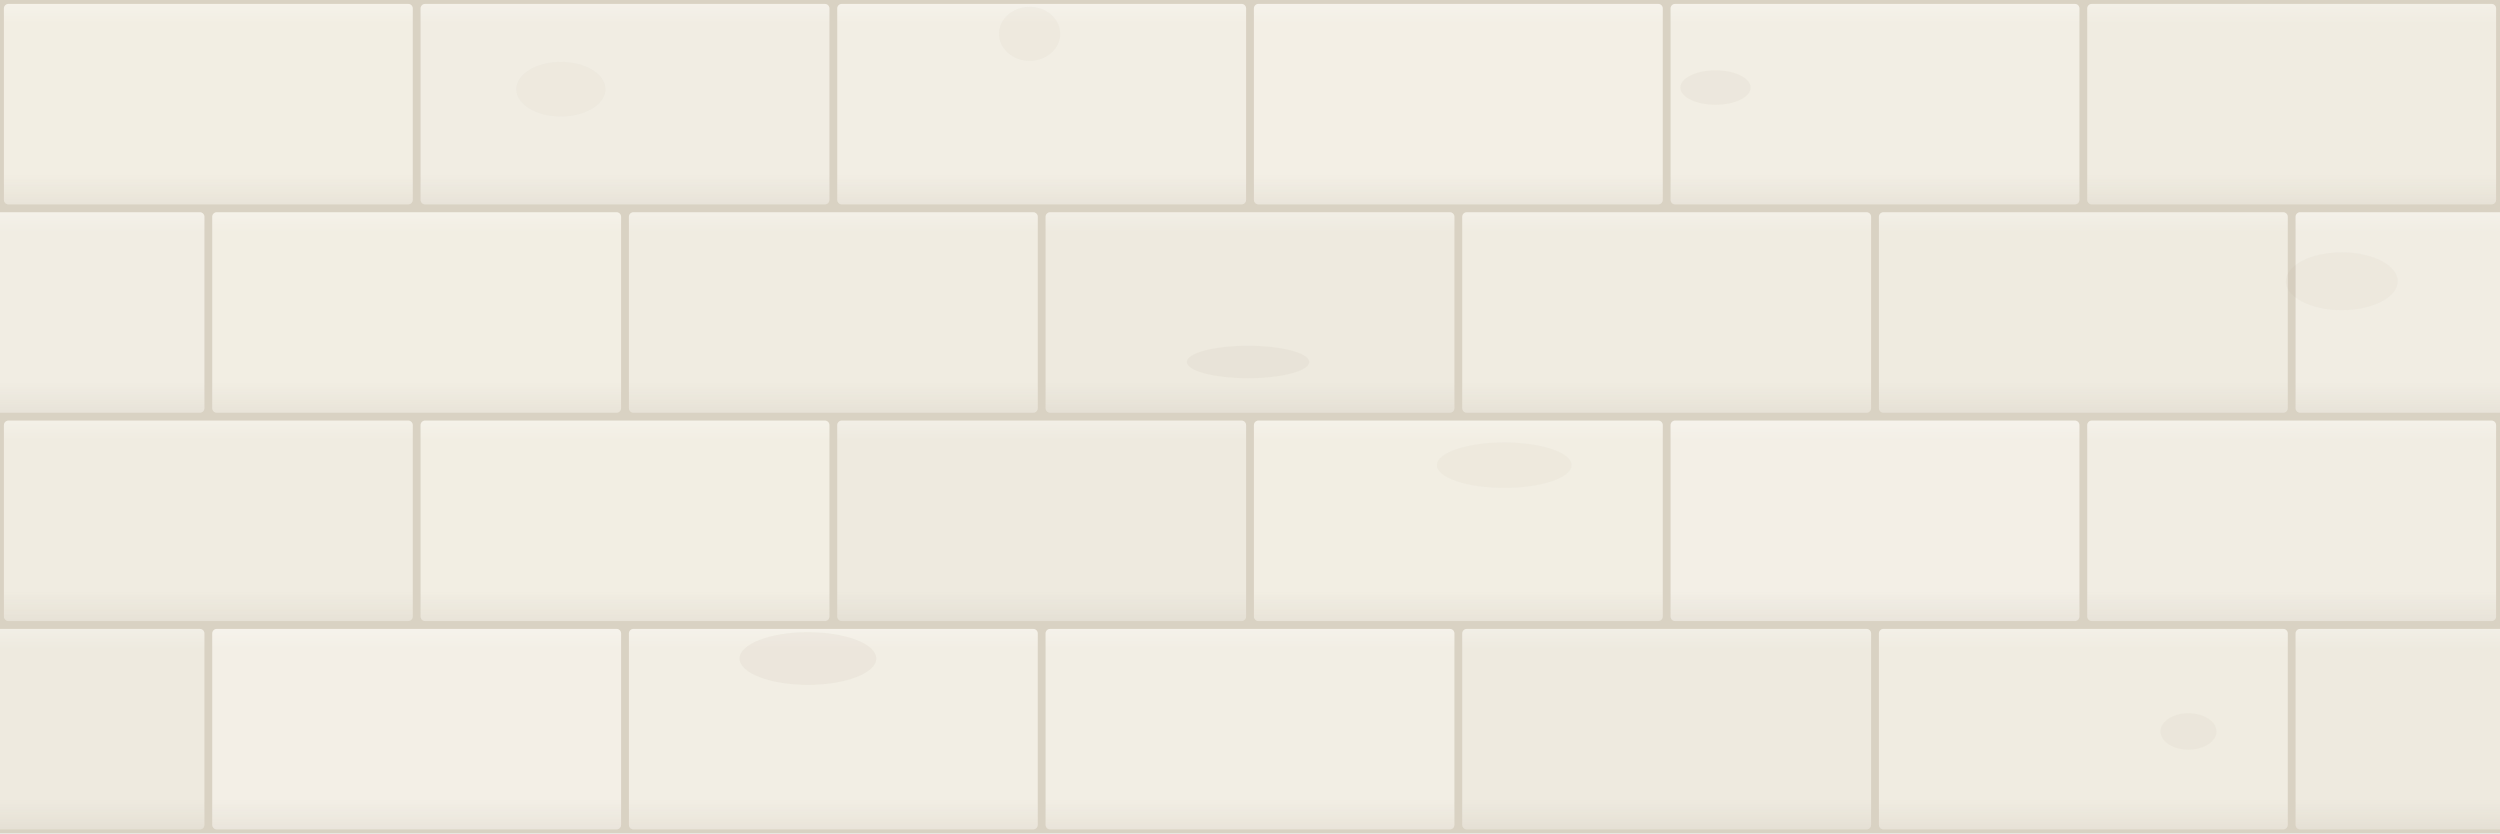
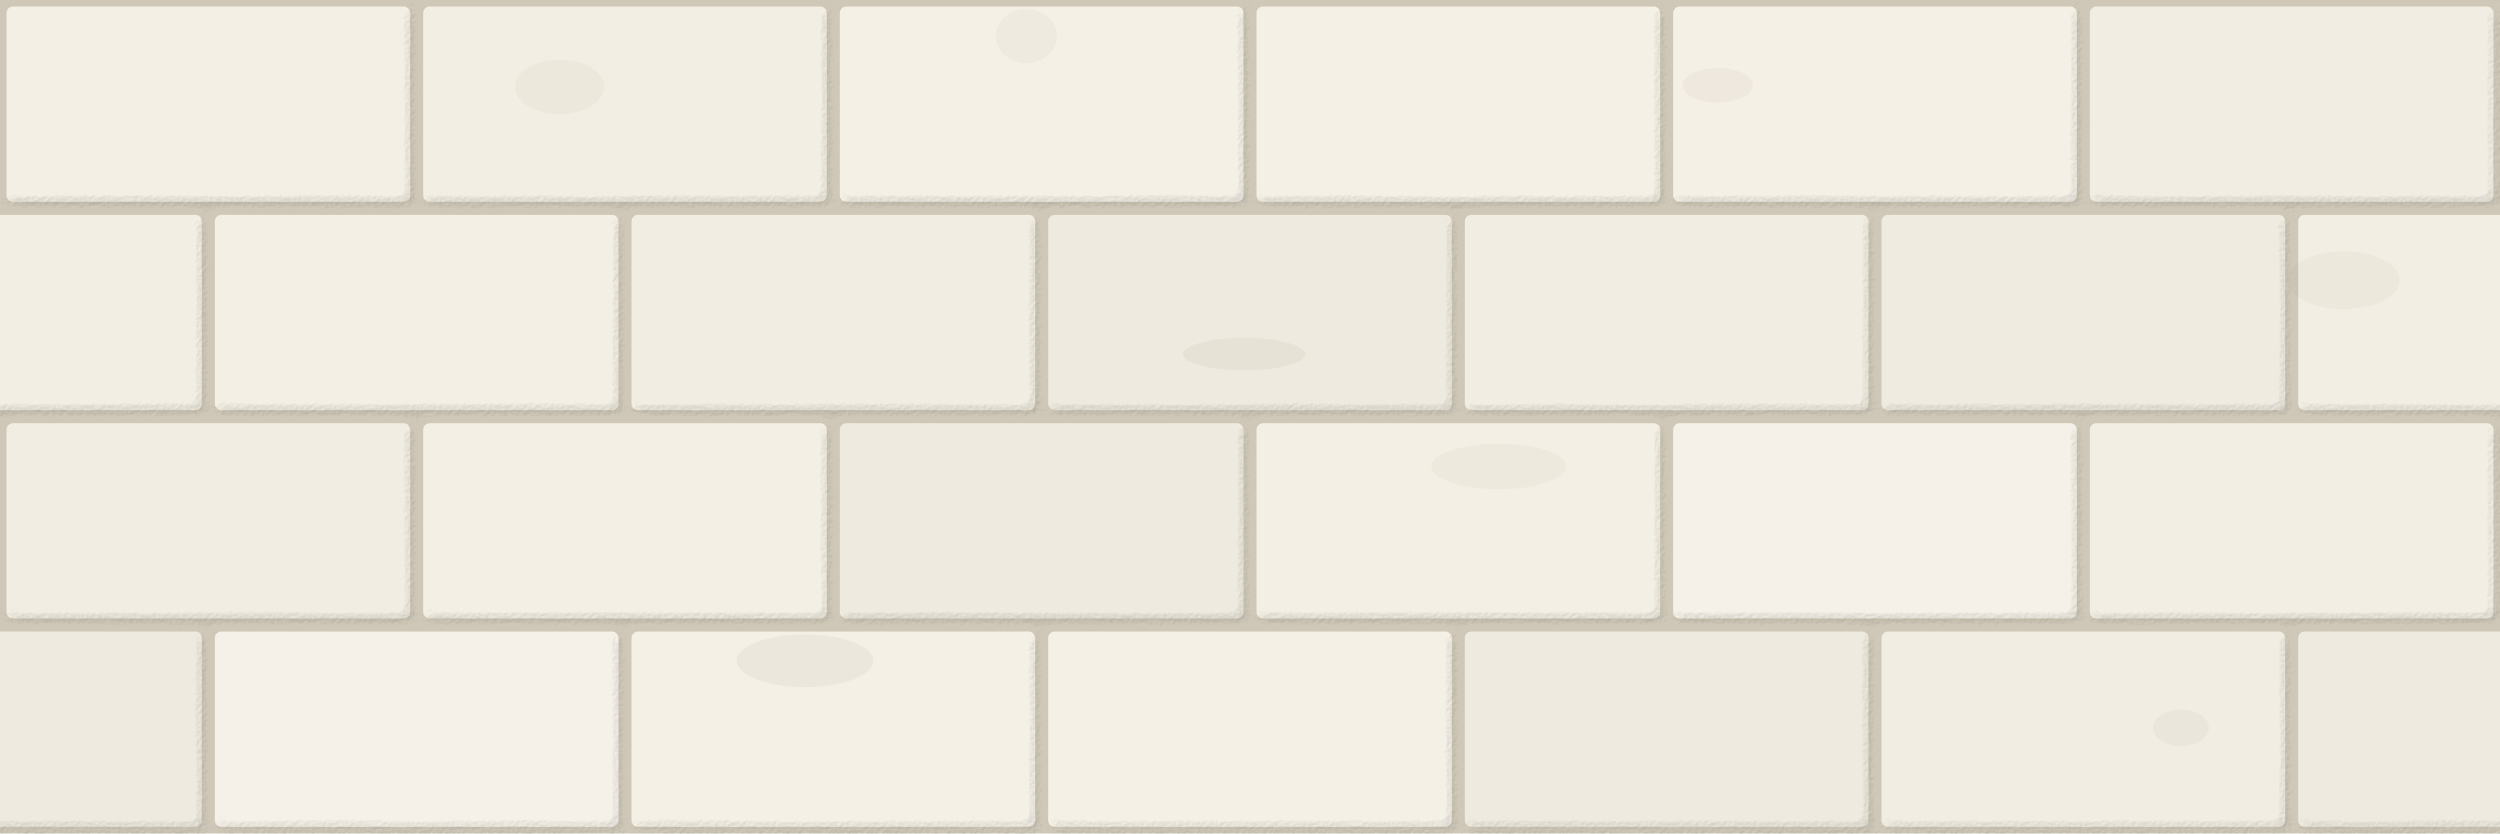
<svg xmlns="http://www.w3.org/2000/svg" width="768" height="256" viewBox="0 0 768 256">
  <defs>
-     <linearGradient id="g" x1="0" y1="0" x2="0" y2="1">
-       <stop offset="0" stop-color="#fff" stop-opacity=".22" />
-       <stop offset=".1" stop-color="#fff" stop-opacity="0" />
-       <stop offset=".85" stop-color="#6b5d4a" stop-opacity="0" />
-       <stop offset="1" stop-color="#6b5d4a" stop-opacity=".07" />
-     </linearGradient>
+     <filter id="lit" filterUnits="userSpaceOnUse" x="-14" y="-14" width="796" height="284" color-interpolation-filters="sRGB">
+       <feGaussianBlur in="SourceGraphic" stdDeviation="1.7" result="soft" />
+       <feColorMatrix in="soft" type="matrix" values="0 0 0 0 0  0 0 0 0 0  0 0 0 0 0  1 0 0 0 0" result="h" />
+       <feTurbulence type="fractalNoise" baseFrequency="0.85" numOctaves="3" seed="4" result="pits" />
+       <feColorMatrix in="pits" type="matrix" values="0 0 0 0 0  0 0 0 0 0  0 0 0 0 0  1 0 0 0 0" result="pitsA" />
+       <feTurbulence type="fractalNoise" baseFrequency="0.035" numOctaves="2" seed="9" result="warp" />
+       <feColorMatrix in="warp" type="matrix" values="0 0 0 0 0  0 0 0 0 0  0 0 0 0 0  1 0 0 0 0" result="warpA" />
+       <feComposite in="h" in2="pitsA" operator="arithmetic" k1="0" k2="1" k3="0.16" k4="0" result="h2" />
+       <feComposite in="h2" in2="warpA" operator="arithmetic" k1="0" k2="1" k3="0.10" k4="0" result="h3" />
+       <feDiffuseLighting in="h3" surfaceScale="2.2" diffuseConstant="1.05" lighting-color="#ffffff" result="light">
+         <feDistantLight azimuth="235" elevation="50" />
+       </feDiffuseLighting>
+       <feComponentTransfer in="light" result="bright">
+         <feFuncR type="linear" slope="1.27" />
+         <feFuncG type="linear" slope="1.27" />
+         <feFuncB type="linear" slope="1.27" />
+       </feComponentTransfer>
+       <feComponentTransfer in="bright">
+         <feFuncR type="linear" slope="0.32" intercept="0.68" />
+         <feFuncG type="linear" slope="0.32" intercept="0.68" />
+         <feFuncB type="linear" slope="0.32" intercept="0.68" />
+       </feComponentTransfer>
+     </filter>
  </defs>
-   <rect width="768" height="256" fill="#d9d2c3" />
-   <rect x="1.2" y="1.2" width="125.6" height="61.6" rx="1.4" fill="#f2eee3" />
-   <rect x="1.2" y="1.2" width="125.6" height="61.6" rx="1.4" fill="url(#g)" />
-   <rect x="129.2" y="1.2" width="125.6" height="61.6" rx="1.4" fill="#f1ede3" />
-   <rect x="129.2" y="1.2" width="125.6" height="61.6" rx="1.4" fill="url(#g)" />
-   <ellipse cx="172.3" cy="27.4" rx="13.7" ry="8.4" fill="#8f7f66" opacity="0.041" />
-   <rect x="257.2" y="1.2" width="125.6" height="61.6" rx="1.4" fill="#f2eee4" />
-   <rect x="257.2" y="1.2" width="125.6" height="61.6" rx="1.4" fill="url(#g)" />
-   <ellipse cx="316.3" cy="10.4" rx="9.4" ry="8.3" fill="#8f7f66" opacity="0.047" />
-   <rect x="385.2" y="1.2" width="125.6" height="61.6" rx="1.4" fill="#f3efe5" />
-   <rect x="385.2" y="1.2" width="125.6" height="61.6" rx="1.4" fill="url(#g)" />
-   <rect x="513.2" y="1.2" width="125.6" height="61.6" rx="1.4" fill="#f2eee4" />
-   <rect x="513.2" y="1.2" width="125.6" height="61.6" rx="1.4" fill="url(#g)" />
-   <ellipse cx="527.0" cy="26.9" rx="10.8" ry="5.3" fill="#8f7f66" opacity="0.059" />
-   <rect x="641.2" y="1.2" width="125.6" height="61.6" rx="1.4" fill="#f0ece1" />
-   <rect x="641.2" y="1.2" width="125.6" height="61.6" rx="1.4" fill="url(#g)" />
-   <rect x="65.2" y="65.2" width="125.6" height="61.6" rx="1.4" fill="#f2eee3" />
-   <rect x="65.2" y="65.2" width="125.6" height="61.6" rx="1.4" fill="url(#g)" />
-   <rect x="193.2" y="65.2" width="125.6" height="61.6" rx="1.4" fill="#f0ece1" />
-   <rect x="193.2" y="65.2" width="125.6" height="61.6" rx="1.4" fill="url(#g)" />
-   <rect x="321.2" y="65.2" width="125.6" height="61.6" rx="1.4" fill="#eeeadf" />
-   <rect x="321.2" y="65.2" width="125.6" height="61.6" rx="1.4" fill="url(#g)" />
-   <ellipse cx="383.4" cy="111.2" rx="18.8" ry="5.0" fill="#8f7f66" opacity="0.062" />
-   <rect x="449.2" y="65.2" width="125.6" height="61.6" rx="1.4" fill="#f0ece1" />
-   <rect x="449.2" y="65.2" width="125.6" height="61.6" rx="1.4" fill="url(#g)" />
-   <rect x="577.2" y="65.2" width="125.6" height="61.6" rx="1.4" fill="#efebe0" />
-   <rect x="577.2" y="65.2" width="125.6" height="61.6" rx="1.4" fill="url(#g)" />
-   <rect x="705.2" y="65.2" width="125.6" height="61.6" rx="1.4" fill="#f1ede3" />
-   <rect x="705.2" y="65.2" width="125.6" height="61.6" rx="1.4" fill="url(#g)" />
-   <ellipse cx="719.4" cy="86.4" rx="17.2" ry="8.9" fill="#8f7f66" opacity="0.043" />
-   <rect x="-62.8" y="65.2" width="125.6" height="61.6" rx="1.4" fill="#f1ede3" />
-   <rect x="-62.8" y="65.2" width="125.6" height="61.6" rx="1.4" fill="url(#g)" />
-   <ellipse cx="-48.6" cy="86.4" rx="17.2" ry="8.9" fill="#8f7f66" opacity="0.043" />
-   <rect x="1.2" y="129.2" width="125.6" height="61.6" rx="1.4" fill="#f0ece1" />
-   <rect x="1.2" y="129.2" width="125.6" height="61.6" rx="1.4" fill="url(#g)" />
-   <rect x="129.2" y="129.2" width="125.6" height="61.6" rx="1.4" fill="#f2eee3" />
-   <rect x="129.2" y="129.2" width="125.6" height="61.6" rx="1.4" fill="url(#g)" />
-   <rect x="257.2" y="129.2" width="125.6" height="61.6" rx="1.4" fill="#eeeadf" />
-   <rect x="257.2" y="129.2" width="125.6" height="61.6" rx="1.4" fill="url(#g)" />
-   <rect x="385.2" y="129.2" width="125.6" height="61.6" rx="1.4" fill="#f2eee3" />
-   <rect x="385.2" y="129.2" width="125.6" height="61.6" rx="1.4" fill="url(#g)" />
-   <ellipse cx="462.1" cy="142.9" rx="20.7" ry="7.0" fill="#8f7f66" opacity="0.043" />
-   <rect x="513.2" y="129.2" width="125.6" height="61.6" rx="1.4" fill="#f3efe6" />
-   <rect x="513.2" y="129.2" width="125.6" height="61.6" rx="1.4" fill="url(#g)" />
-   <rect x="641.2" y="129.2" width="125.6" height="61.6" rx="1.4" fill="#f1ede3" />
-   <rect x="641.2" y="129.2" width="125.6" height="61.6" rx="1.4" fill="url(#g)" />
-   <rect x="65.2" y="193.2" width="125.6" height="61.6" rx="1.4" fill="#f3efe6" />
-   <rect x="65.2" y="193.2" width="125.6" height="61.6" rx="1.4" fill="url(#g)" />
-   <rect x="193.2" y="193.2" width="125.6" height="61.6" rx="1.4" fill="#f2eee4" />
-   <rect x="193.2" y="193.2" width="125.6" height="61.6" rx="1.4" fill="url(#g)" />
-   <ellipse cx="248.2" cy="202.3" rx="21.0" ry="8.1" fill="#8f7f66" opacity="0.069" />
-   <rect x="321.2" y="193.2" width="125.6" height="61.6" rx="1.4" fill="#f2eee4" />
-   <rect x="321.2" y="193.2" width="125.6" height="61.6" rx="1.4" fill="url(#g)" />
-   <rect x="449.2" y="193.2" width="125.6" height="61.6" rx="1.4" fill="#eeeadf" />
-   <rect x="449.2" y="193.2" width="125.6" height="61.6" rx="1.4" fill="url(#g)" />
-   <rect x="577.2" y="193.2" width="125.6" height="61.6" rx="1.4" fill="#f0ece1" />
-   <rect x="577.2" y="193.2" width="125.6" height="61.6" rx="1.4" fill="url(#g)" />
-   <ellipse cx="672.3" cy="224.7" rx="8.6" ry="5.6" fill="#8f7f66" opacity="0.052" />
-   <rect x="705.2" y="193.2" width="125.6" height="61.6" rx="1.4" fill="#eeeadf" />
-   <rect x="705.2" y="193.2" width="125.6" height="61.6" rx="1.4" fill="url(#g)" />
-   <rect x="-62.8" y="193.2" width="125.6" height="61.6" rx="1.4" fill="#eeeadf" />
-   <rect x="-62.8" y="193.2" width="125.6" height="61.6" rx="1.4" fill="url(#g)" />
+   <rect width="768" height="256" fill="#cfc8b8" />
+   <rect x="2.0" y="2.0" width="124.0" height="60.0" rx="2" fill="#f3efe4" />
+   <rect x="2.0" y="258.0" width="124.0" height="60.0" rx="2" fill="#f3efe4" />
+   <rect x="770.0" y="2.0" width="124.0" height="60.0" rx="2" fill="#f3efe4" />
+   <rect x="770.0" y="258.0" width="124.0" height="60.0" rx="2" fill="#f3efe4" />
+   <rect x="130.0" y="2.0" width="124.0" height="60.0" rx="2" fill="#f2eee3" />
+   <ellipse cx="171.9" cy="26.7" rx="13.7" ry="8.4" fill="#8f7f66" opacity="0.051" />
+   <rect x="130.0" y="258.0" width="124.0" height="60.0" rx="2" fill="#f2eee3" />
+   <ellipse cx="171.9" cy="282.7" rx="13.7" ry="8.4" fill="#8f7f66" opacity="0.051" />
+   <rect x="258.0" y="2.0" width="124.0" height="60.0" rx="2" fill="#f4f0e6" />
+   <ellipse cx="315.3" cy="11.1" rx="9.4" ry="8.3" fill="#8f7f66" opacity="0.057" />
+   <rect x="258.0" y="258.0" width="124.0" height="60.0" rx="2" fill="#f4f0e6" />
+   <ellipse cx="315.3" cy="267.1" rx="9.4" ry="8.3" fill="#8f7f66" opacity="0.057" />
+   <rect x="386.0" y="2.0" width="124.0" height="60.0" rx="2" fill="#f4f0e5" />
+   <rect x="386.0" y="258.0" width="124.0" height="60.0" rx="2" fill="#f4f0e5" />
+   <rect x="514.0" y="2.0" width="124.0" height="60.0" rx="2" fill="#f4f0e6" />
+   <ellipse cx="527.7" cy="26.2" rx="10.8" ry="5.3" fill="#8f7f66" opacity="0.069" />
+   <rect x="514.0" y="258.0" width="124.0" height="60.0" rx="2" fill="#f4f0e6" />
+   <ellipse cx="527.7" cy="282.2" rx="10.8" ry="5.3" fill="#8f7f66" opacity="0.069" />
+   <rect x="-126.0" y="2.0" width="124.0" height="60.0" rx="2" fill="#f1ede2" />
+   <rect x="-126.0" y="258.0" width="124.0" height="60.0" rx="2" fill="#f1ede2" />
+   <rect x="642.0" y="2.0" width="124.0" height="60.0" rx="2" fill="#f1ede2" />
+   <rect x="642.0" y="258.0" width="124.0" height="60.0" rx="2" fill="#f1ede2" />
+   <rect x="66.0" y="66.0" width="124.0" height="60.0" rx="2" fill="#f3efe4" />
+   <rect x="194.0" y="66.0" width="124.0" height="60.0" rx="2" fill="#f1ede2" />
+   <rect x="322.0" y="66.0" width="124.0" height="60.0" rx="2" fill="#eeeadf" />
+   <ellipse cx="382.2" cy="108.8" rx="18.8" ry="5.0" fill="#8f7f66" opacity="0.072" />
+   <rect x="450.0" y="66.0" width="124.0" height="60.0" rx="2" fill="#f1ede2" />
+   <rect x="578.0" y="66.0" width="124.0" height="60.0" rx="2" fill="#efebe0" />
+   <rect x="-62.0" y="66.0" width="124.0" height="60.0" rx="2" fill="#f2eee3" />
+   <ellipse cx="-48.0" cy="86.1" rx="17.2" ry="8.9" fill="#8f7f66" opacity="0.053" />
+   <rect x="706.0" y="66.0" width="124.0" height="60.0" rx="2" fill="#f2eee3" />
+   <ellipse cx="720.0" cy="86.1" rx="17.2" ry="8.9" fill="#8f7f66" opacity="0.053" />
+   <rect x="2.0" y="130.0" width="124.0" height="60.0" rx="2" fill="#f1ede2" />
+   <rect x="770.0" y="130.0" width="124.0" height="60.0" rx="2" fill="#f1ede2" />
+   <rect x="130.0" y="130.0" width="124.0" height="60.0" rx="2" fill="#f3efe4" />
+   <rect x="258.0" y="130.0" width="124.0" height="60.0" rx="2" fill="#eeeadf" />
+   <rect x="386.0" y="130.0" width="124.0" height="60.0" rx="2" fill="#f3efe4" />
+   <ellipse cx="460.4" cy="143.3" rx="20.7" ry="7.0" fill="#8f7f66" opacity="0.053" />
+   <rect x="514.0" y="130.0" width="124.0" height="60.0" rx="2" fill="#f5f1e8" />
+   <rect x="-126.0" y="130.0" width="124.0" height="60.0" rx="2" fill="#f2eee3" />
+   <rect x="642.0" y="130.0" width="124.0" height="60.0" rx="2" fill="#f2eee3" />
+   <rect x="66.0" y="-62.0" width="124.0" height="60.0" rx="2" fill="#f5f1e8" />
+   <rect x="66.0" y="194.0" width="124.0" height="60.0" rx="2" fill="#f5f1e8" />
+   <rect x="194.0" y="-62.0" width="124.0" height="60.0" rx="2" fill="#f4f0e6" />
+   <ellipse cx="247.3" cy="-53.0" rx="21.0" ry="8.1" fill="#8f7f66" opacity="0.079" />
+   <rect x="194.0" y="194.0" width="124.0" height="60.0" rx="2" fill="#f4f0e6" />
+   <ellipse cx="247.3" cy="203.0" rx="21.0" ry="8.1" fill="#8f7f66" opacity="0.079" />
+   <rect x="322.0" y="-62.0" width="124.0" height="60.0" rx="2" fill="#f4f0e6" />
+   <rect x="322.0" y="194.0" width="124.0" height="60.0" rx="2" fill="#f4f0e6" />
+   <rect x="450.0" y="-62.0" width="124.0" height="60.0" rx="2" fill="#eeeadf" />
+   <rect x="450.0" y="194.0" width="124.0" height="60.0" rx="2" fill="#eeeadf" />
+   <rect x="578.0" y="-62.0" width="124.0" height="60.0" rx="2" fill="#f1ede2" />
+   <ellipse cx="670.0" cy="-32.4" rx="8.6" ry="5.6" fill="#8f7f66" opacity="0.062" />
+   <rect x="578.0" y="194.0" width="124.0" height="60.0" rx="2" fill="#f1ede2" />
+   <ellipse cx="670.0" cy="223.6" rx="8.6" ry="5.6" fill="#8f7f66" opacity="0.062" />
+   <rect x="-62.0" y="-62.0" width="124.0" height="60.0" rx="2" fill="#eeeadf" />
+   <rect x="-62.0" y="194.0" width="124.0" height="60.0" rx="2" fill="#eeeadf" />
+   <rect x="706.0" y="-62.0" width="124.0" height="60.0" rx="2" fill="#eeeadf" />
+   <rect x="706.0" y="194.0" width="124.0" height="60.0" rx="2" fill="#eeeadf" />
+   <g style="mix-blend-mode:multiply" filter="url(#lit)">
+     <rect x="-14" y="-14" width="796" height="284" fill="#000" />
+     <rect x="2.0" y="2.0" width="124.0" height="60.0" rx="2" fill="#fff" />
+     <rect x="2.0" y="258.0" width="124.0" height="60.0" rx="2" fill="#fff" />
+     <rect x="770.0" y="2.0" width="124.0" height="60.0" rx="2" fill="#fff" />
+     <rect x="770.0" y="258.0" width="124.0" height="60.0" rx="2" fill="#fff" />
+     <rect x="130.0" y="2.0" width="124.0" height="60.0" rx="2" fill="#fff" />
+     <rect x="130.0" y="258.0" width="124.0" height="60.0" rx="2" fill="#fff" />
+     <rect x="258.0" y="2.0" width="124.0" height="60.0" rx="2" fill="#fff" />
+     <rect x="258.0" y="258.0" width="124.0" height="60.0" rx="2" fill="#fff" />
+     <rect x="386.0" y="2.0" width="124.0" height="60.0" rx="2" fill="#fff" />
+     <rect x="386.0" y="258.0" width="124.0" height="60.0" rx="2" fill="#fff" />
+     <rect x="514.0" y="2.0" width="124.0" height="60.0" rx="2" fill="#fff" />
+     <rect x="514.0" y="258.0" width="124.0" height="60.0" rx="2" fill="#fff" />
+     <rect x="-126.0" y="2.0" width="124.0" height="60.0" rx="2" fill="#fff" />
+     <rect x="-126.0" y="258.0" width="124.0" height="60.0" rx="2" fill="#fff" />
+     <rect x="642.0" y="2.0" width="124.0" height="60.0" rx="2" fill="#fff" />
+     <rect x="642.0" y="258.0" width="124.0" height="60.0" rx="2" fill="#fff" />
+     <rect x="66.0" y="66.0" width="124.0" height="60.0" rx="2" fill="#fff" />
+     <rect x="194.0" y="66.0" width="124.0" height="60.0" rx="2" fill="#fff" />
+     <rect x="322.0" y="66.0" width="124.0" height="60.0" rx="2" fill="#fff" />
+     <rect x="450.0" y="66.0" width="124.0" height="60.0" rx="2" fill="#fff" />
+     <rect x="578.0" y="66.0" width="124.0" height="60.0" rx="2" fill="#fff" />
+     <rect x="-62.0" y="66.0" width="124.0" height="60.0" rx="2" fill="#fff" />
+     <rect x="706.0" y="66.0" width="124.0" height="60.0" rx="2" fill="#fff" />
+     <rect x="2.0" y="130.0" width="124.0" height="60.0" rx="2" fill="#fff" />
+     <rect x="770.0" y="130.0" width="124.0" height="60.0" rx="2" fill="#fff" />
+     <rect x="130.0" y="130.0" width="124.0" height="60.0" rx="2" fill="#fff" />
+     <rect x="258.0" y="130.0" width="124.0" height="60.0" rx="2" fill="#fff" />
+     <rect x="386.0" y="130.0" width="124.0" height="60.0" rx="2" fill="#fff" />
+     <rect x="514.0" y="130.0" width="124.0" height="60.0" rx="2" fill="#fff" />
+     <rect x="-126.0" y="130.0" width="124.0" height="60.0" rx="2" fill="#fff" />
+     <rect x="642.0" y="130.0" width="124.0" height="60.0" rx="2" fill="#fff" />
+     <rect x="66.0" y="-62.0" width="124.0" height="60.0" rx="2" fill="#fff" />
+     <rect x="66.0" y="194.0" width="124.0" height="60.0" rx="2" fill="#fff" />
+     <rect x="194.0" y="-62.0" width="124.0" height="60.0" rx="2" fill="#fff" />
+     <rect x="194.0" y="194.0" width="124.0" height="60.0" rx="2" fill="#fff" />
+     <rect x="322.0" y="-62.0" width="124.0" height="60.0" rx="2" fill="#fff" />
+     <rect x="322.0" y="194.0" width="124.0" height="60.0" rx="2" fill="#fff" />
+     <rect x="450.0" y="-62.0" width="124.0" height="60.0" rx="2" fill="#fff" />
+     <rect x="450.0" y="194.0" width="124.0" height="60.0" rx="2" fill="#fff" />
+     <rect x="578.0" y="-62.0" width="124.0" height="60.0" rx="2" fill="#fff" />
+     <rect x="578.0" y="194.0" width="124.0" height="60.0" rx="2" fill="#fff" />
+     <rect x="-62.0" y="-62.0" width="124.0" height="60.0" rx="2" fill="#fff" />
+     <rect x="-62.0" y="194.0" width="124.0" height="60.0" rx="2" fill="#fff" />
+     <rect x="706.0" y="-62.0" width="124.0" height="60.0" rx="2" fill="#fff" />
+     <rect x="706.0" y="194.0" width="124.0" height="60.0" rx="2" fill="#fff" />
+   </g>
</svg>
